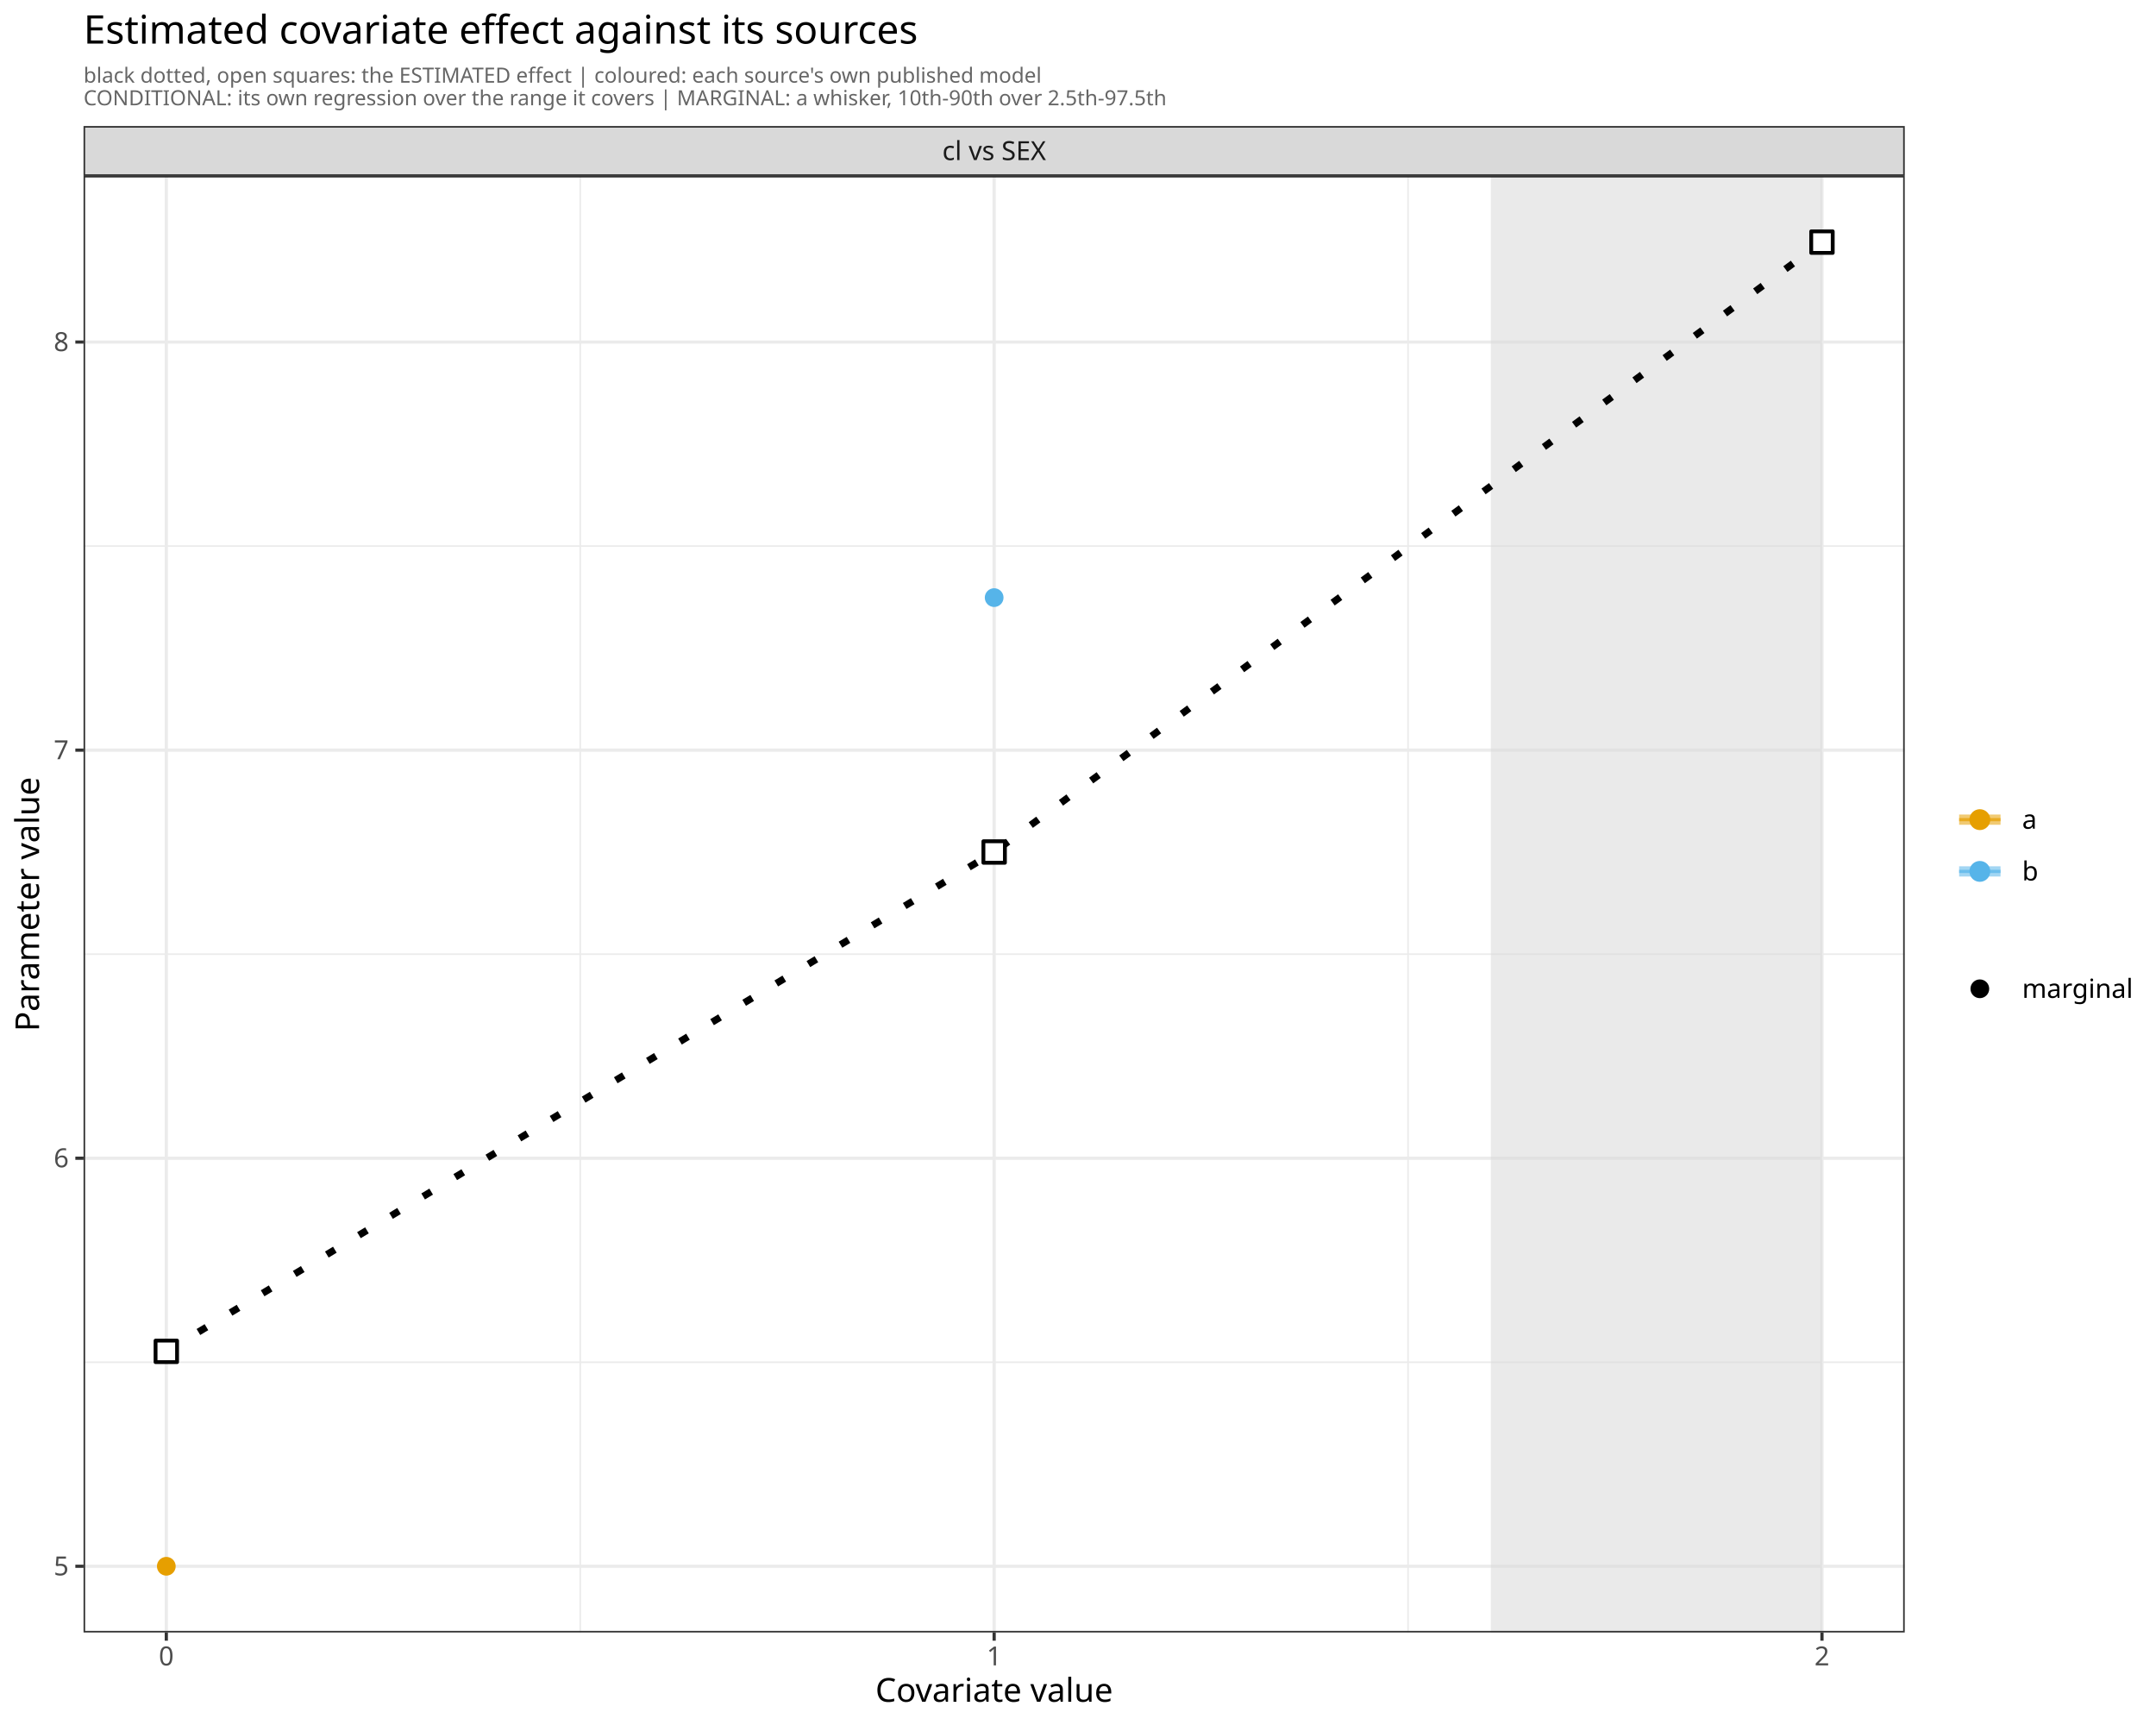
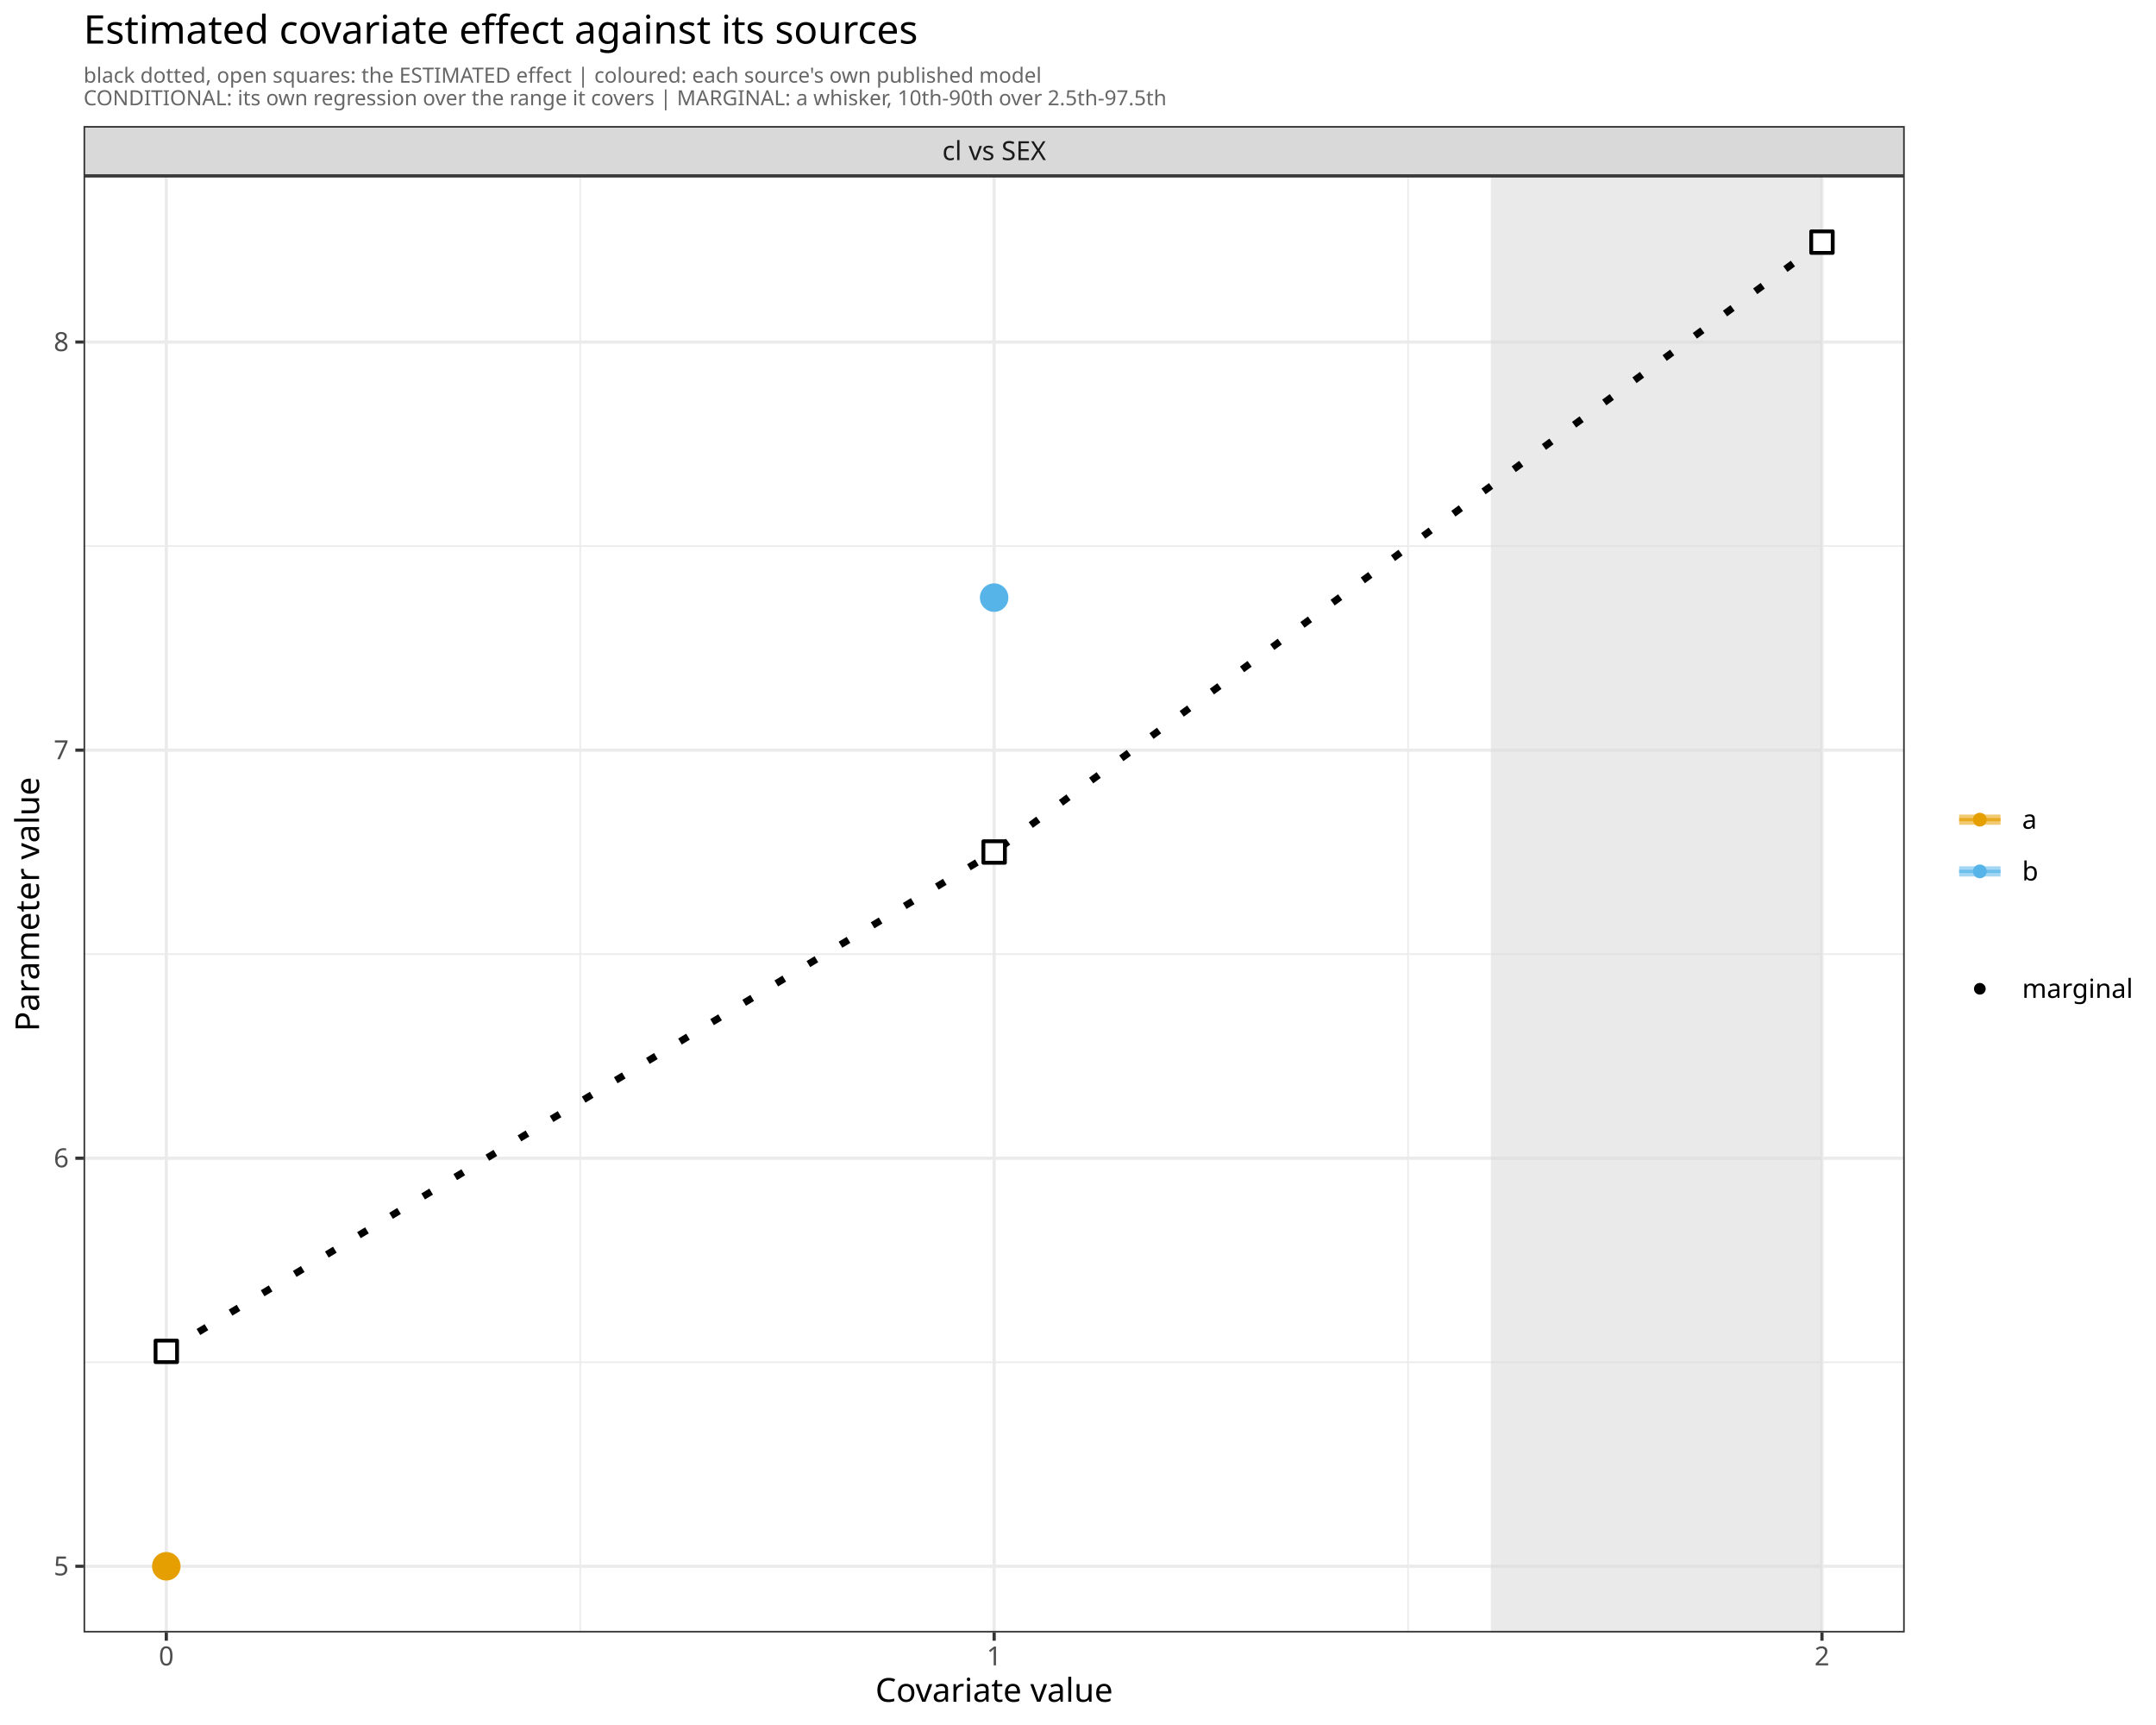
<svg xmlns="http://www.w3.org/2000/svg" class="svglite" data-engine-version="2.0" width="720.00pt" height="576.00pt" viewBox="0 0 720.00 576.00">
  <defs>
    <style type="text/css">
    .svglite line, .svglite polyline, .svglite polygon, .svglite path, .svglite rect, .svglite circle {
      fill: none;
      stroke: #000000;
      stroke-linecap: round;
      stroke-linejoin: round;
      stroke-miterlimit: 10.00;
    }
  </style>
  </defs>
  <rect width="100%" height="100%" style="stroke: none; fill: #FFFFFF;" />
  <defs>
    <clipPath id="cpMC4wMHw3MjAuMDB8MC4wMHw1NzYuMDA=">
      <rect x="0.00" y="0.00" width="720.00" height="576.00" />
    </clipPath>
  </defs>
  <g clip-path="url(#cpMC4wMHw3MjAuMDB8MC4wMHw1NzYuMDA=)">
    <rect x="-0" y="0.00" width="720.00" height="576.00" style="stroke-width: 1.07; stroke: #FFFFFF; fill: #FFFFFF;" />
  </g>
  <defs>
    <clipPath id="cpMjcuOTB8NjM2LjA5fDU4Ljc0fDU0NS4xMQ==">
      <rect x="27.90" y="58.74" width="608.19" height="486.37" />
    </clipPath>
  </defs>
  <g clip-path="url(#cpMjcuOTB8NjM2LjA5fDU4Ljc0fDU0NS4xMQ==)">
    <rect x="27.90" y="58.74" width="608.19" height="486.37" style="stroke-width: 1.07; stroke: none; fill: #FFFFFF;" />
    <polyline points="27.90,454.87 636.09,454.87 " style="stroke-width: 0.53; stroke: #EBEBEB; stroke-linecap: butt;" />
    <polyline points="27.90,318.61 636.09,318.61 " style="stroke-width: 0.53; stroke: #EBEBEB; stroke-linecap: butt;" />
    <polyline points="27.90,182.34 636.09,182.34 " style="stroke-width: 0.53; stroke: #EBEBEB; stroke-linecap: butt;" />
    <polyline points="193.77,545.11 193.77,58.74 " style="stroke-width: 0.53; stroke: #EBEBEB; stroke-linecap: butt;" />
    <polyline points="470.22,545.11 470.22,58.74 " style="stroke-width: 0.53; stroke: #EBEBEB; stroke-linecap: butt;" />
    <polyline points="27.90,523.00 636.09,523.00 " style="stroke-width: 1.07; stroke: #EBEBEB; stroke-linecap: butt;" />
    <polyline points="27.90,386.74 636.09,386.74 " style="stroke-width: 1.07; stroke: #EBEBEB; stroke-linecap: butt;" />
    <polyline points="27.90,250.48 636.09,250.48 " style="stroke-width: 1.07; stroke: #EBEBEB; stroke-linecap: butt;" />
    <polyline points="27.90,114.21 636.09,114.21 " style="stroke-width: 1.07; stroke: #EBEBEB; stroke-linecap: butt;" />
    <polyline points="55.54,545.11 55.54,58.74 " style="stroke-width: 1.07; stroke: #EBEBEB; stroke-linecap: butt;" />
    <polyline points="332.00,545.11 332.00,58.74 " style="stroke-width: 1.07; stroke: #EBEBEB; stroke-linecap: butt;" />
    <polyline points="608.45,545.11 608.45,58.74 " style="stroke-width: 1.07; stroke: #EBEBEB; stroke-linecap: butt;" />
    <rect x="497.87" y="58.74" width="110.58" height="486.37" style="stroke-width: 1.07; stroke: none; stroke-linecap: butt; stroke-linejoin: miter; fill: #D9D9D9; fill-opacity: 0.55;" />
    <polyline points="55.54,451.24 332.00,284.50 608.45,80.85 " style="stroke-width: 2.35; stroke-dasharray: 3.13,9.39; stroke-linecap: butt;" />
    <rect x="51.95" y="447.65" width="7.18" height="7.18" style="stroke-width: 1.28; fill: #FFFFFF;" />
    <rect x="328.41" y="280.91" width="7.18" height="7.18" style="stroke-width: 1.28; fill: #FFFFFF;" />
    <rect x="604.86" y="77.26" width="7.18" height="7.18" style="stroke-width: 1.28; fill: #FFFFFF;" />
    <line x1="55.54" y1="523.00" x2="55.54" y2="523.00" style="stroke-width: 1.07; stroke: #E69F00; stroke-opacity: 0.70; stroke-linecap: butt;" />
    <line x1="332.00" y1="199.55" x2="332.00" y2="199.55" style="stroke-width: 1.07; stroke: #56B4E9; stroke-opacity: 0.70; stroke-linecap: butt;" />
    <line x1="55.54" y1="523.00" x2="55.54" y2="523.00" style="stroke-width: 3.41; stroke: #E69F00; stroke-opacity: 0.55; stroke-linecap: butt;" />
    <line x1="332.00" y1="199.55" x2="332.00" y2="199.55" style="stroke-width: 3.41; stroke: #56B4E9; stroke-opacity: 0.55; stroke-linecap: butt;" />
-     <circle cx="55.54" cy="523.00" r="3.13" style="stroke-width: 0.71; stroke: none; fill: #E69F00;" />
-     <circle cx="332.00" cy="199.55" r="3.13" style="stroke-width: 0.71; stroke: none; fill: #56B4E9;" />
+     <circle cx="55.54" cy="523.00" r="4.76" style="stroke-width: 0.71; stroke: none; fill: #E69F00;" />
+     <circle cx="332.00" cy="199.55" r="4.76" style="stroke-width: 0.71; stroke: none; fill: #56B4E9;" />
    <rect x="27.90" y="58.74" width="608.19" height="486.37" style="stroke-width: 1.07; stroke: #333333;" />
  </g>
  <g clip-path="url(#cpMC4wMHw3MjAuMDB8MC4wMHw1NzYuMDA=)">
</g>
  <defs>
    <clipPath id="cpMjcuOTB8NjM2LjA5fDQyLjA5fDU4Ljc0">
      <rect x="27.90" y="42.09" width="608.19" height="16.65" />
    </clipPath>
  </defs>
  <g clip-path="url(#cpMjcuOTB8NjM2LjA5fDQyLjA5fDU4Ljc0)">
    <rect x="27.90" y="42.09" width="608.19" height="16.65" style="stroke-width: 1.07; stroke: #333333; fill: #D9D9D9;" />
    <text x="332.00" y="53.45" text-anchor="middle" style="font-size: 8.80px; fill: #1A1A1A; font-family: sans;" textLength="42.56px" lengthAdjust="spacingAndGlyphs">cl  vs  SEX</text>
  </g>
  <g clip-path="url(#cpMC4wMHw3MjAuMDB8MC4wMHw1NzYuMDA=)">
    <polyline points="55.54,547.85 55.54,545.11 " style="stroke-width: 1.07; stroke: #333333; stroke-linecap: butt;" />
    <polyline points="332.00,547.85 332.00,545.11 " style="stroke-width: 1.07; stroke: #333333; stroke-linecap: butt;" />
    <polyline points="608.45,547.85 608.45,545.11 " style="stroke-width: 1.07; stroke: #333333; stroke-linecap: butt;" />
    <text x="55.54" y="556.10" text-anchor="middle" style="font-size: 8.80px; fill: #4D4D4D; font-family: sans;" textLength="4.89px" lengthAdjust="spacingAndGlyphs">0</text>
    <text x="332.00" y="556.10" text-anchor="middle" style="font-size: 8.80px; fill: #4D4D4D; font-family: sans;" textLength="4.89px" lengthAdjust="spacingAndGlyphs">1</text>
    <text x="608.45" y="556.10" text-anchor="middle" style="font-size: 8.80px; fill: #4D4D4D; font-family: sans;" textLength="4.89px" lengthAdjust="spacingAndGlyphs">2</text>
    <text x="22.97" y="526.03" text-anchor="end" style="font-size: 8.80px; fill: #4D4D4D; font-family: sans;" textLength="4.89px" lengthAdjust="spacingAndGlyphs">5</text>
    <text x="22.97" y="389.77" text-anchor="end" style="font-size: 8.80px; fill: #4D4D4D; font-family: sans;" textLength="4.89px" lengthAdjust="spacingAndGlyphs">6</text>
    <text x="22.97" y="253.51" text-anchor="end" style="font-size: 8.80px; fill: #4D4D4D; font-family: sans;" textLength="4.89px" lengthAdjust="spacingAndGlyphs">7</text>
    <text x="22.97" y="117.24" text-anchor="end" style="font-size: 8.80px; fill: #4D4D4D; font-family: sans;" textLength="4.89px" lengthAdjust="spacingAndGlyphs">8</text>
    <polyline points="25.16,523.00 27.90,523.00 " style="stroke-width: 1.07; stroke: #333333; stroke-linecap: butt;" />
    <polyline points="25.16,386.74 27.90,386.74 " style="stroke-width: 1.07; stroke: #333333; stroke-linecap: butt;" />
    <polyline points="25.16,250.48 27.90,250.48 " style="stroke-width: 1.07; stroke: #333333; stroke-linecap: butt;" />
    <polyline points="25.16,114.21 27.90,114.21 " style="stroke-width: 1.07; stroke: #333333; stroke-linecap: butt;" />
    <text x="332.00" y="568.24" text-anchor="middle" style="font-size: 11.00px; font-family: sans;" textLength="76.44px" lengthAdjust="spacingAndGlyphs">Covariate value</text>
    <text transform="translate(13.05,301.93) rotate(-90)" text-anchor="middle" style="font-size: 11.00px; font-family: sans;" textLength="80.72px" lengthAdjust="spacingAndGlyphs">Parameter value</text>
    <rect x="647.05" y="259.57" width="38.61" height="45.52" style="stroke-width: 1.07; stroke: none; fill: #FFFFFF;" />
    <rect x="652.53" y="265.05" width="17.28" height="17.28" style="stroke-width: 1.07; stroke: none; fill: #FFFFFF;" />
    <line x1="654.26" y1="273.69" x2="668.08" y2="273.69" style="stroke-width: 1.07; stroke: #E69F00; stroke-opacity: 0.70; stroke-linecap: butt;" />
    <line x1="654.26" y1="273.69" x2="668.08" y2="273.69" style="stroke-width: 3.41; stroke: #E69F00; stroke-opacity: 0.55; stroke-linecap: butt;" />
-     <circle cx="661.17" cy="273.69" r="3.13" style="stroke-width: 0.71; stroke: #E69F00; fill: #E69F00;" />
+     <circle cx="661.17" cy="273.69" r="1.95" style="stroke-width: 0.71; stroke: #E69F00; fill: #E69F00;" />
    <rect x="652.53" y="282.33" width="17.28" height="17.28" style="stroke-width: 1.07; stroke: none; fill: #FFFFFF;" />
    <line x1="654.26" y1="290.97" x2="668.08" y2="290.97" style="stroke-width: 1.07; stroke: #56B4E9; stroke-opacity: 0.70; stroke-linecap: butt;" />
    <line x1="654.26" y1="290.97" x2="668.08" y2="290.97" style="stroke-width: 3.41; stroke: #56B4E9; stroke-opacity: 0.55; stroke-linecap: butt;" />
-     <circle cx="661.17" cy="290.97" r="3.13" style="stroke-width: 0.71; stroke: #56B4E9; fill: #56B4E9;" />
+     <circle cx="661.17" cy="290.97" r="1.95" style="stroke-width: 0.71; stroke: #56B4E9; fill: #56B4E9;" />
    <text x="675.29" y="276.72" style="font-size: 8.80px; font-family: sans;" textLength="4.89px" lengthAdjust="spacingAndGlyphs">a</text>
    <text x="675.29" y="294.00" style="font-size: 8.80px; font-family: sans;" textLength="4.89px" lengthAdjust="spacingAndGlyphs">b</text>
    <rect x="647.05" y="316.05" width="67.47" height="28.24" style="stroke-width: 1.07; stroke: none; fill: #FFFFFF;" />
    <rect x="652.53" y="321.53" width="17.28" height="17.28" style="stroke-width: 1.07; stroke: none; fill: #FFFFFF;" />
-     <circle cx="661.17" cy="330.17" r="3.13" style="stroke-width: 0.71; stroke: none; fill: #000000;" />
+     <circle cx="661.17" cy="330.17" r="1.95" style="stroke-width: 0.71; stroke: none; fill: #000000;" />
    <text x="675.29" y="333.20" style="font-size: 8.80px; font-family: sans;" textLength="33.75px" lengthAdjust="spacingAndGlyphs">marginal</text>
    <text x="27.90" y="27.60" style="font-size: 7.00px; fill: #666666; font-family: sans;" textLength="311.76px" lengthAdjust="spacingAndGlyphs">black dotted, open squares: the ESTIMATED effect  |  coloured: each source's own published model </text>
    <text x="27.90" y="35.16" style="font-size: 7.00px; fill: #666666; font-family: sans;" textLength="351.24px" lengthAdjust="spacingAndGlyphs">CONDITIONAL: its own regression over the range it covers  |  MARGINAL: a whisker, 10th-90th over 2.5th-97.5th</text>
    <text x="27.90" y="14.56" style="font-size: 13.20px; font-family: sans;" textLength="264.91px" lengthAdjust="spacingAndGlyphs">Estimated covariate effect against its sources</text>
  </g>
</svg>
